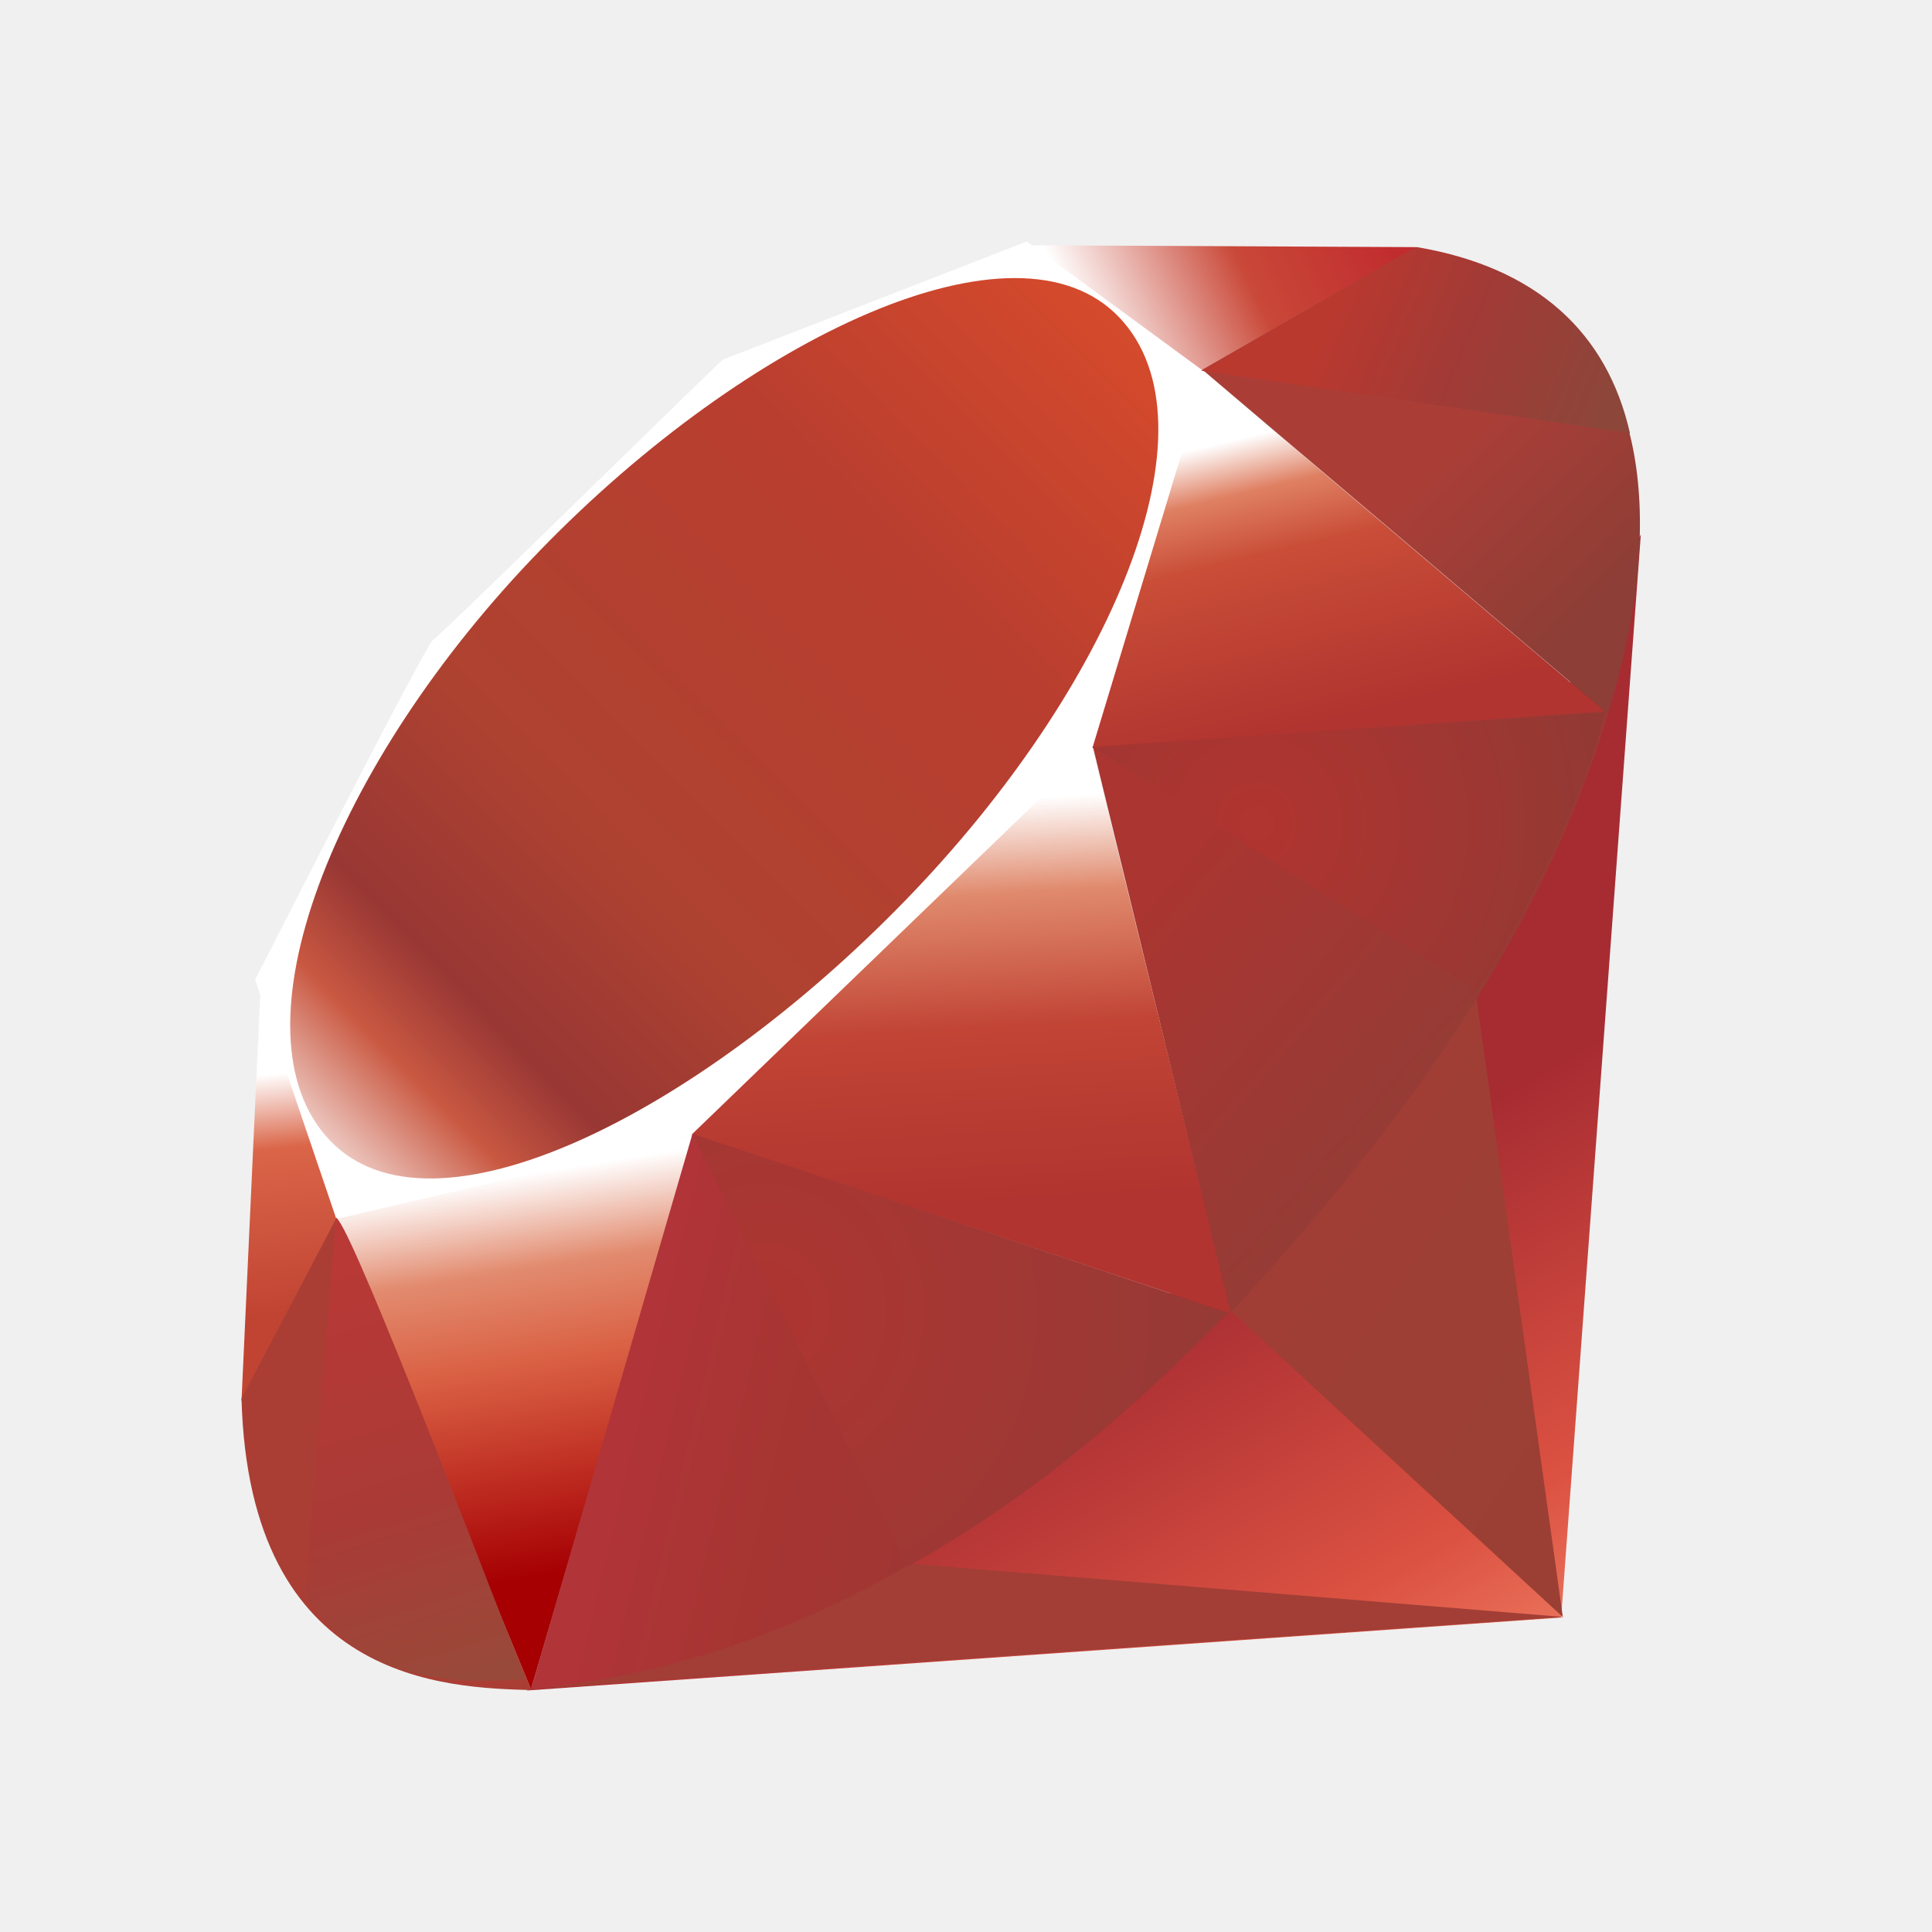
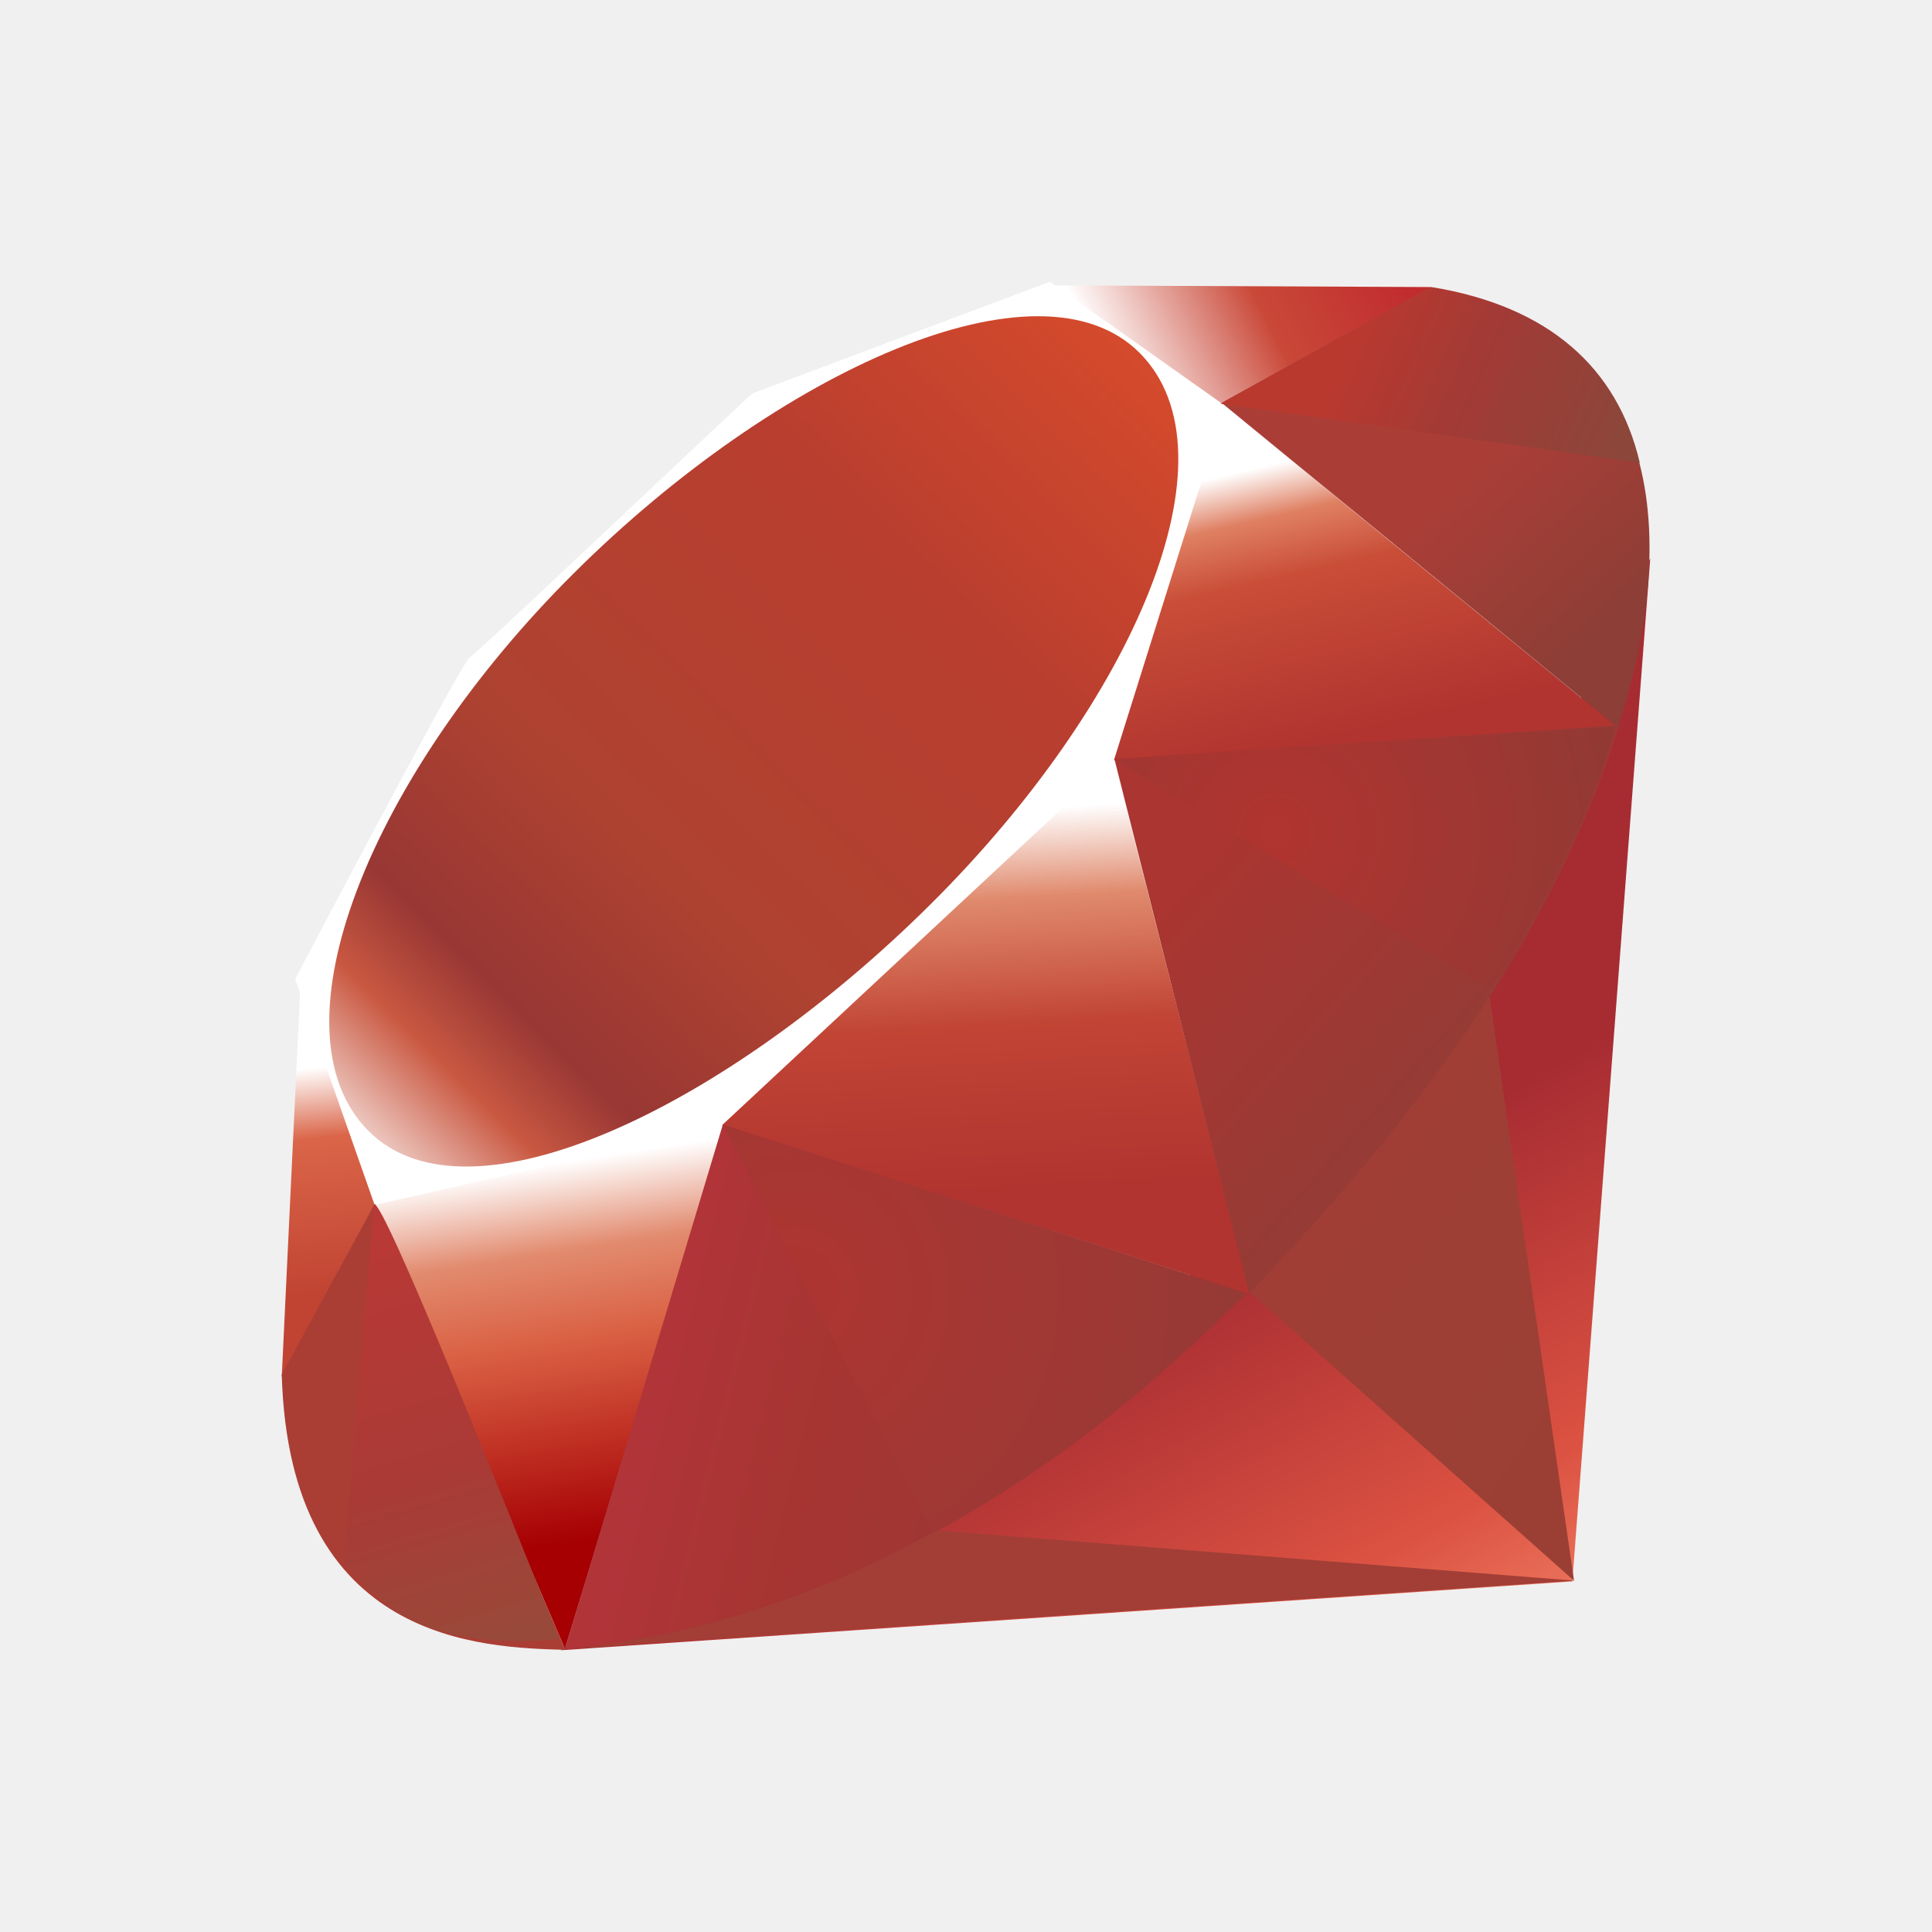
<svg xmlns="http://www.w3.org/2000/svg" width="24" height="24" viewBox="0 0 24 24" fill="none">
-   <path fill-rule="evenodd" clip-rule="evenodd" d="M6.543 21L19.393 20.094L20.383 6.639L16.467 14.88L6.543 21Z" fill="url(#paint0_linear_ruby_lang)" />
-   <path fill-rule="evenodd" clip-rule="evenodd" d="M15.301 16.296L19.414 20.087L18.309 12.17L15.301 16.296Z" fill="url(#paint1_linear_ruby_lang)" />
-   <path fill-rule="evenodd" clip-rule="evenodd" d="M6.585 20.984L19.428 20.087L11.337 19.427L6.585 20.984Z" fill="url(#paint2_linear_ruby_lang)" />
-   <path fill-rule="evenodd" clip-rule="evenodd" d="M4.17 15.097L6.596 20.986L8.618 14.11L4.17 15.097Z" fill="url(#paint3_linear_ruby_lang)" />
-   <path fill-rule="evenodd" clip-rule="evenodd" d="M8.117 13.934L15.299 16.318L13.439 8.753L8.117 13.934Z" fill="url(#paint4_linear_ruby_lang)" />
-   <path fill-rule="evenodd" clip-rule="evenodd" d="M13.528 9.296L19.96 8.86L14.929 4.592L13.528 9.296Z" fill="url(#paint5_linear_ruby_lang)" />
-   <path fill-rule="evenodd" clip-rule="evenodd" d="M12.781 3.047L17.607 3.07L14.648 4.768L12.781 3.047Z" fill="url(#paint6_linear_ruby_lang)" />
-   <path fill-rule="evenodd" clip-rule="evenodd" d="M3.237 12.258L3 17.403L4.24 15.055L3.237 12.258Z" fill="url(#paint7_linear_ruby_lang)" />
-   <path fill-rule="evenodd" clip-rule="evenodd" d="M3.169 12.17L4.178 15.142L8.565 14.12L13.57 9.292L14.982 4.633L12.756 3L8.974 4.47C7.783 5.62 5.471 7.897 5.388 7.94C5.305 7.983 3.862 10.818 3.169 12.17Z" fill="white" />
-   <path fill-rule="evenodd" clip-rule="evenodd" d="M6.714 6.832C9.296 4.173 12.625 2.603 13.902 3.941C15.179 5.279 13.825 8.532 11.243 11.189C8.661 13.847 5.37 15.504 4.097 14.166C2.825 12.828 4.133 9.489 6.714 6.832Z" fill="url(#paint8_linear_ruby_lang)" />
-   <path fill-rule="evenodd" clip-rule="evenodd" d="M6.596 20.983L8.602 14.085L15.262 16.307C12.854 18.652 10.175 20.635 6.596 20.983Z" fill="url(#paint9_linear_ruby_lang)" />
-   <path fill-rule="evenodd" clip-rule="evenodd" d="M13.577 9.277L15.287 16.311C17.3 14.116 19.104 11.753 19.988 8.832L13.577 9.277Z" fill="url(#paint10_linear_ruby_lang)" />
-   <path fill-rule="evenodd" clip-rule="evenodd" d="M19.97 8.866C20.654 6.721 20.808 3.644 17.585 3.073L14.937 4.592L19.97 8.866Z" fill="url(#paint11_linear_ruby_lang)" />
-   <path fill-rule="evenodd" clip-rule="evenodd" d="M3 17.372C3.095 20.912 5.554 20.964 6.601 20.995L4.182 15.127L3 17.372Z" fill="#AA3E35" />
-   <path fill-rule="evenodd" clip-rule="evenodd" d="M13.586 9.286C15.132 10.273 18.247 12.254 18.31 12.293C18.409 12.35 19.653 10.112 19.936 8.848L13.586 9.286Z" fill="url(#paint12_radial)" />
-   <path fill-rule="evenodd" clip-rule="evenodd" d="M8.6 14.085L11.281 19.46C12.867 18.567 14.108 17.48 15.245 16.314L8.6 14.085Z" fill="url(#paint13_radial)" />
-   <path fill-rule="evenodd" clip-rule="evenodd" d="M4.171 15.133L3.789 19.831C4.506 20.848 5.492 20.936 6.527 20.857C5.78 18.923 4.285 15.055 4.171 15.133Z" fill="url(#paint14_linear_ruby_lang)" />
-   <path fill-rule="evenodd" clip-rule="evenodd" d="M14.922 4.605L20.248 5.381C19.964 4.13 19.091 3.323 17.604 3.07L14.922 4.605Z" fill="url(#paint15_linear_ruby_lang)" />
+   <g clip-path="url(#clip0_1960:5404)">
+     <path fill-rule="evenodd" clip-rule="evenodd" d="M6.965 20.5L19.532 19.645L20.5 6.937L16.671 14.72L6.965 20.5Z" fill="url(#paint0_linear_1960:5404)" />
+     <path fill-rule="evenodd" clip-rule="evenodd" d="M15.53 16.056L19.553 19.636L18.472 12.16L15.53 16.056Z" fill="url(#paint1_linear_1960:5404)" />
+     <path fill-rule="evenodd" clip-rule="evenodd" d="M7.007 20.484L19.567 19.636L11.654 19.013L7.007 20.484Z" fill="url(#paint2_linear_1960:5404)" />
+     <path fill-rule="evenodd" clip-rule="evenodd" d="M4.645 14.924L7.018 20.485L8.995 13.991L4.645 14.924Z" fill="url(#paint3_linear_1960:5404)" />
+     <path fill-rule="evenodd" clip-rule="evenodd" d="M8.505 13.826L15.53 16.078L13.71 8.933L8.505 13.826Z" fill="url(#paint4_linear_1960:5404)" />
+     <path fill-rule="evenodd" clip-rule="evenodd" d="M13.796 9.445L20.087 9.033L15.167 5.003L13.796 9.445Z" fill="url(#paint5_linear_1960:5404)" />
+     <path fill-rule="evenodd" clip-rule="evenodd" d="M13.066 3.545L17.786 3.566L14.892 5.17L13.066 3.545Z" fill="url(#paint6_linear_1960:5404)" />
+     <path fill-rule="evenodd" clip-rule="evenodd" d="M3.732 12.243L3.5 17.102L4.712 14.885L3.732 12.243Z" fill="url(#paint7_linear_1960:5404)" />
+     <path fill-rule="evenodd" clip-rule="evenodd" d="M3.667 12.16L4.653 14.967L8.943 14.002L13.838 9.442L15.22 5.042L13.042 3.5L9.344 4.888C8.179 5.975 5.918 8.125 5.836 8.165C5.755 8.206 4.343 10.883 3.667 12.16Z" fill="white" />
+     <path fill-rule="evenodd" clip-rule="evenodd" d="M7.131 7.118C9.656 4.607 12.912 3.124 14.161 4.388C15.41 5.652 14.085 8.724 11.56 11.233C9.035 13.743 5.817 15.308 4.572 14.044C3.327 12.78 4.606 9.628 7.131 7.118Z" fill="url(#paint8_linear_1960:5404)" />
+     <path fill-rule="evenodd" clip-rule="evenodd" d="M7.018 20.483L8.98 13.968L15.494 16.066C13.138 18.281 10.519 20.153 7.018 20.483Z" fill="url(#paint9_linear_1960:5404)" />
+     <path fill-rule="evenodd" clip-rule="evenodd" d="M13.844 9.427L15.517 16.07C17.486 13.997 19.25 11.765 20.115 9.007L13.844 9.427Z" fill="url(#paint10_linear_1960:5404)" />
+     <path fill-rule="evenodd" clip-rule="evenodd" d="M20.097 9.04C20.767 7.015 20.918 4.109 17.765 3.57L15.176 5.004L20.097 9.04Z" fill="url(#paint11_linear_1960:5404)" />
+     <path fill-rule="evenodd" clip-rule="evenodd" d="M3.5 17.073C3.593 20.416 5.998 20.465 7.022 20.495L4.656 14.953L3.5 17.073Z" fill="#AA3E35" />
+     <path fill-rule="evenodd" clip-rule="evenodd" d="M13.854 9.437C15.365 10.369 18.412 12.24 18.474 12.276C18.57 12.33 19.788 10.217 20.064 9.023L13.854 9.437Z" fill="url(#paint12_radial_1960:5404)" />
+     <path fill-rule="evenodd" clip-rule="evenodd" d="M8.977 13.968L11.599 19.044C13.149 18.201 14.363 17.174 15.475 16.073L8.977 13.968Z" fill="url(#paint13_radial_1960:5404)" />
+     <path fill-rule="evenodd" clip-rule="evenodd" d="M4.646 14.96L4.272 19.396C4.973 20.356 5.938 20.44 6.949 20.365C6.219 18.538 4.757 14.886 4.646 14.96Z" fill="url(#paint14_linear_1960:5404)" />
+     <path fill-rule="evenodd" clip-rule="evenodd" d="M15.161 5.015L20.37 5.748C20.092 4.567 19.238 3.804 17.783 3.566L15.161 5.015Z" fill="url(#paint15_linear_1960:5404)" />
+   </g>
  <defs>
-     <linearGradient id="paint0_linear_ruby_lang" x1="18.272" y1="22.636" x2="14.391" y2="16.038" gradientUnits="userSpaceOnUse">
+     <linearGradient id="paint0_linear_1960:5404" x1="18.436" y1="22.045" x2="14.834" y2="15.704" gradientUnits="userSpaceOnUse">
      <stop stop-color="#F68F71" />
      <stop offset="0.41" stop-color="#DC5242" />
      <stop offset="0.99" stop-color="#A72C32" />
      <stop offset="1" stop-color="#A72C32" />
    </linearGradient>
-     <linearGradient id="paint1_linear_ruby_lang" x1="20.098" y1="16.991" x2="15.264" y2="13.866" gradientUnits="userSpaceOnUse">
+     <linearGradient id="paint1_linear_1960:5404" x1="20.222" y1="16.713" x2="15.593" y2="13.614" gradientUnits="userSpaceOnUse">
      <stop stop-color="#9B3F34" />
      <stop offset="0.99" stop-color="#A23E36" />
      <stop offset="1" stop-color="#A23E36" />
    </linearGradient>
-     <linearGradient id="paint2_linear_ruby_lang" x1="1955.96" y1="358.515" x2="1924.26" y2="183.01" gradientUnits="userSpaceOnUse">
+     <linearGradient id="paint2_linear_1960:5404" x1="1913.58" y1="339.246" x2="1884.61" y2="173.145" gradientUnits="userSpaceOnUse">
      <stop stop-color="#9B3F34" />
      <stop offset="0.99" stop-color="#A23E36" />
      <stop offset="1" stop-color="#A23E36" />
    </linearGradient>
-     <linearGradient id="paint3_linear_ruby_lang" x1="6.395" y1="14.607" x2="7.183" y2="19.543" gradientUnits="userSpaceOnUse">
+     <linearGradient id="paint3_linear_1960:5404" x1="6.82" y1="14.461" x2="7.541" y2="19.13" gradientUnits="userSpaceOnUse">
      <stop stop-color="white" />
      <stop offset="0.23" stop-color="#E28B6F" />
      <stop offset="0.46" stop-color="#DA6144" />
      <stop offset="0.99" stop-color="#A60003" />
      <stop offset="1" stop-color="#A60003" />
    </linearGradient>
-     <linearGradient id="paint4_linear_ruby_lang" x1="11.433" y1="9.989" x2="11.724" y2="15.034" gradientUnits="userSpaceOnUse">
+     <linearGradient id="paint4_linear_1960:5404" x1="11.748" y1="10.1" x2="12.014" y2="14.866" gradientUnits="userSpaceOnUse">
      <stop stop-color="white" />
      <stop offset="0.23" stop-color="#E08A6D" />
      <stop offset="0.56" stop-color="#C14435" />
      <stop offset="0.99" stop-color="#B13430" />
      <stop offset="1" stop-color="#B13430" />
    </linearGradient>
-     <linearGradient id="paint5_linear_ruby_lang" x1="15.905" y1="5.326" x2="16.774" y2="8.928" gradientUnits="userSpaceOnUse">
+     <linearGradient id="paint5_linear_1960:5404" x1="16.122" y1="5.696" x2="16.917" y2="9.111" gradientUnits="userSpaceOnUse">
      <stop stop-color="white" />
      <stop offset="0.18" stop-color="#DF8063" />
      <stop offset="0.4" stop-color="#C94D37" />
      <stop offset="0.99" stop-color="#B13430" />
      <stop offset="1" stop-color="#B13430" />
    </linearGradient>
-     <linearGradient id="paint6_linear_ruby_lang" x1="13.438" y1="4.051" x2="16.972" y2="2.349" gradientUnits="userSpaceOnUse">
+     <linearGradient id="paint6_linear_1960:5404" x1="13.709" y1="4.493" x2="17.118" y2="2.793" gradientUnits="userSpaceOnUse">
      <stop stop-color="white" />
      <stop offset="0.54" stop-color="#C94838" />
      <stop offset="0.99" stop-color="#C12D2F" />
      <stop offset="1" stop-color="#C12D2F" />
    </linearGradient>
-     <linearGradient id="paint7_linear_ruby_lang" x1="3.342" y1="13.346" x2="3.651" y2="16.324" gradientUnits="userSpaceOnUse">
+     <linearGradient id="paint7_linear_1960:5404" x1="3.835" y1="13.271" x2="4.117" y2="16.085" gradientUnits="userSpaceOnUse">
      <stop stop-color="white" />
      <stop offset="0.31" stop-color="#DA6548" />
      <stop offset="0.99" stop-color="#C14433" />
      <stop offset="1" stop-color="#C14433" />
    </linearGradient>
-     <linearGradient id="paint8_linear_ruby_lang" x1="1.374" y1="17.132" x2="15.37" y2="3.273" gradientUnits="userSpaceOnUse">
+     <linearGradient id="paint8_linear_1960:5404" x1="1.907" y1="16.846" x2="15.122" y2="3.295" gradientUnits="userSpaceOnUse">
      <stop stop-color="#BD0012" />
      <stop offset="0.07" stop-color="white" />
      <stop offset="0.17" stop-color="white" />
      <stop offset="0.27" stop-color="#C95841" />
      <stop offset="0.33" stop-color="#983734" />
      <stop offset="0.46" stop-color="#AE4231" />
      <stop offset="0.72" stop-color="#B93E2F" />
      <stop offset="0.99" stop-color="#DE4E2B" />
      <stop offset="1" stop-color="#DE4E2B" />
    </linearGradient>
-     <linearGradient id="paint9_linear_ruby_lang" x1="11.691" y1="18.583" x2="7.616" y2="17.615" gradientUnits="userSpaceOnUse">
+     <linearGradient id="paint9_linear_1960:5404" x1="12.002" y1="18.216" x2="8.031" y2="17.239" gradientUnits="userSpaceOnUse">
      <stop stop-color="#9F3633" />
      <stop offset="0.54" stop-color="#A73532" />
      <stop offset="0.99" stop-color="#B13439" />
      <stop offset="1" stop-color="#B13439" />
    </linearGradient>
-     <linearGradient id="paint10_linear_ruby_lang" x1="18.663" y1="13.525" x2="14.936" y2="10.309" gradientUnits="userSpaceOnUse">
+     <linearGradient id="paint10_linear_1960:5404" x1="18.818" y1="13.439" x2="15.283" y2="10.279" gradientUnits="userSpaceOnUse">
      <stop stop-color="#923C36" />
      <stop offset="0.99" stop-color="#AA3531" />
      <stop offset="1" stop-color="#AA3531" />
    </linearGradient>
-     <linearGradient id="paint11_linear_ruby_lang" x1="19.985" y1="7.367" x2="18.117" y2="5.443" gradientUnits="userSpaceOnUse">
+     <linearGradient id="paint11_linear_1960:5404" x1="20.113" y1="7.625" x2="18.351" y2="5.746" gradientUnits="userSpaceOnUse">
      <stop stop-color="#8D3E36" />
      <stop offset="0.99" stop-color="#AA3E37" />
      <stop offset="1" stop-color="#AA3E37" />
    </linearGradient>
-     <radialGradient id="paint12_radial" cx="0" cy="0" r="1" gradientUnits="userSpaceOnUse" gradientTransform="translate(15.6179 10.2327) scale(4.418 4.58815)">
+     <radialGradient id="paint12_radial_1960:5404" cx="0" cy="0" r="1" gradientUnits="userSpaceOnUse" gradientTransform="translate(15.8407 10.3308) scale(4.321 4.33303)">
      <stop stop-color="#B13430" />
      <stop offset="0.99" stop-color="#923934" />
      <stop offset="1" stop-color="#923934" />
    </radialGradient>
-     <radialGradient id="paint13_radial" cx="0" cy="0" r="1" gradientUnits="userSpaceOnUse" gradientTransform="translate(9.50031 16.2796) scale(5.87342 6.09961)">
+     <radialGradient id="paint13_radial_1960:5404" cx="0" cy="0" r="1" gradientUnits="userSpaceOnUse" gradientTransform="translate(9.85689 16.0405) scale(5.74446 5.76045)">
      <stop stop-color="#AE3531" />
      <stop offset="0.99" stop-color="#953A36" />
      <stop offset="1" stop-color="#953A36" />
    </radialGradient>
-     <linearGradient id="paint14_linear_ruby_lang" x1="5.34" y1="20.978" x2="3.771" y2="15.854" gradientUnits="userSpaceOnUse">
+     <linearGradient id="paint14_linear_1960:5404" x1="5.789" y1="20.479" x2="4.35" y2="15.612" gradientUnits="userSpaceOnUse">
      <stop stop-color="#994939" />
      <stop offset="0.43" stop-color="#AA3A36" />
      <stop offset="0.99" stop-color="#B83936" />
      <stop offset="1" stop-color="#B83936" />
    </linearGradient>
-     <linearGradient id="paint15_linear_ruby_lang" x1="16.567" y1="3.893" x2="19.887" y2="5.304" gradientUnits="userSpaceOnUse">
+     <linearGradient id="paint15_linear_1960:5404" x1="16.769" y1="4.343" x2="19.98" y2="5.757" gradientUnits="userSpaceOnUse">
      <stop stop-color="#B9392F" />
      <stop offset="0.44" stop-color="#A23A36" />
      <stop offset="0.99" stop-color="#8D463A" />
      <stop offset="1" stop-color="#8D463A" />
    </linearGradient>
+     <clipPath id="clip0_1960:5404">
+       <rect width="17" height="17" fill="white" transform="translate(3.5 3.5)" />
+     </clipPath>
  </defs>
</svg>
